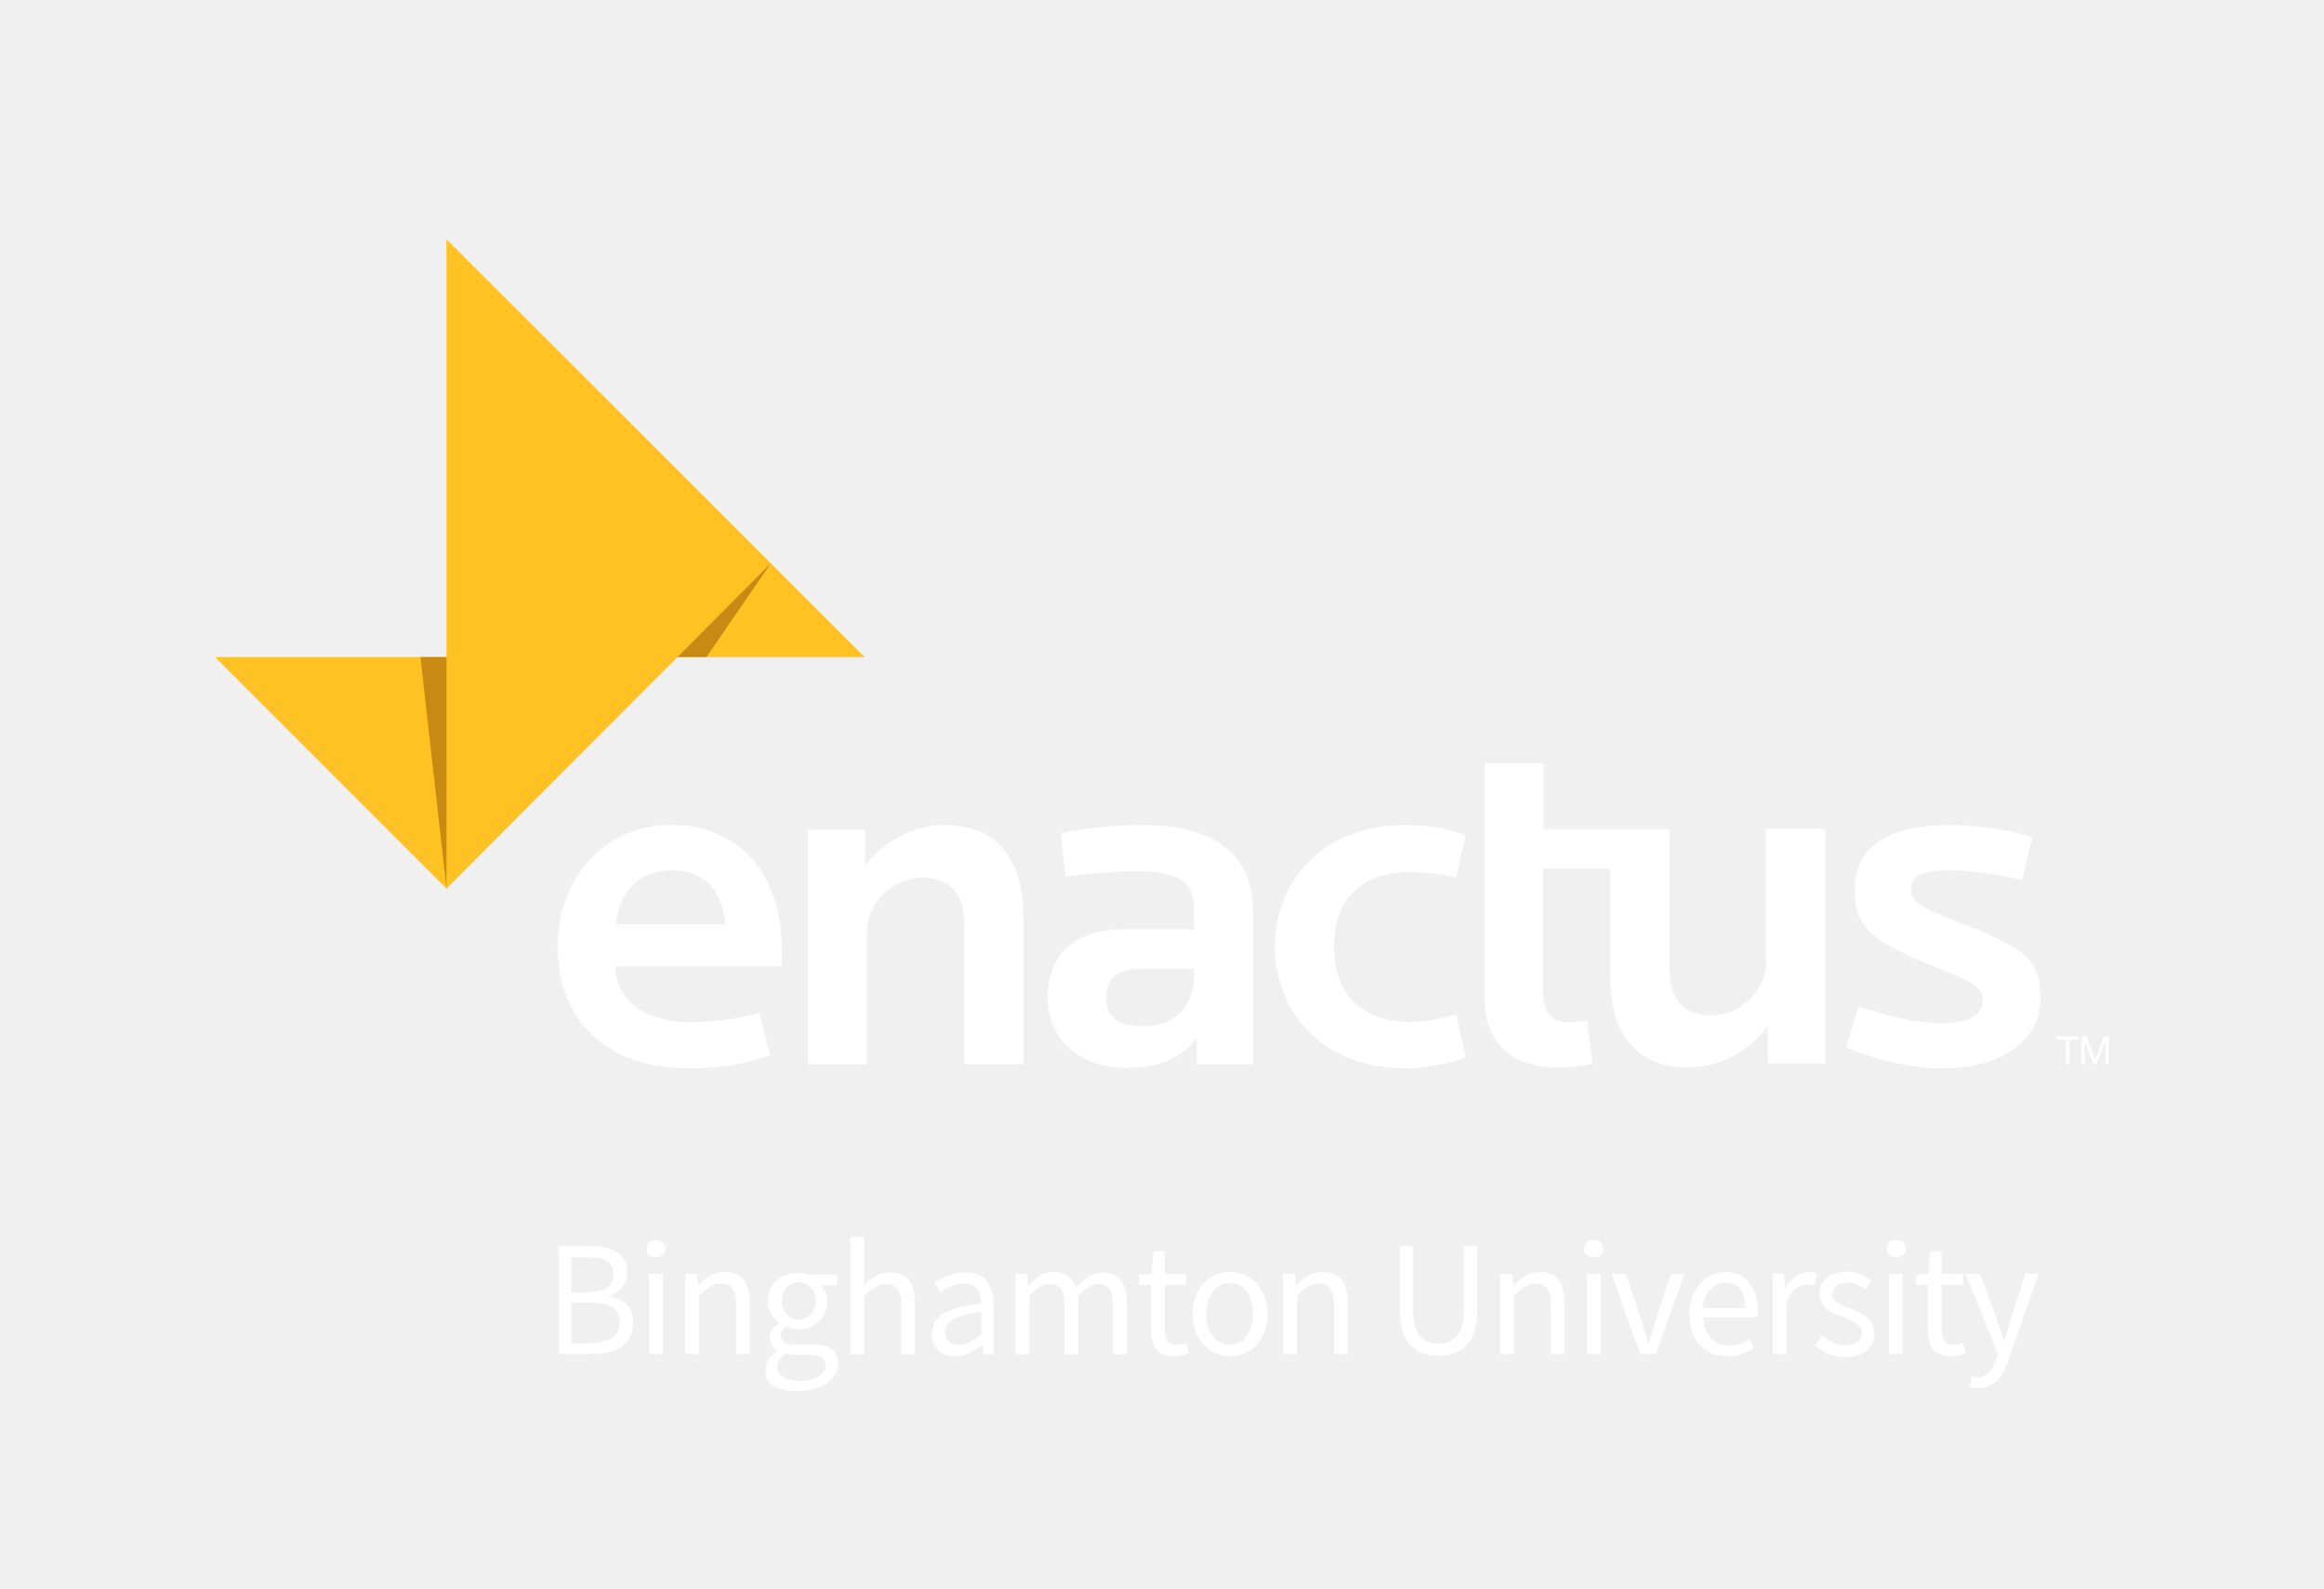
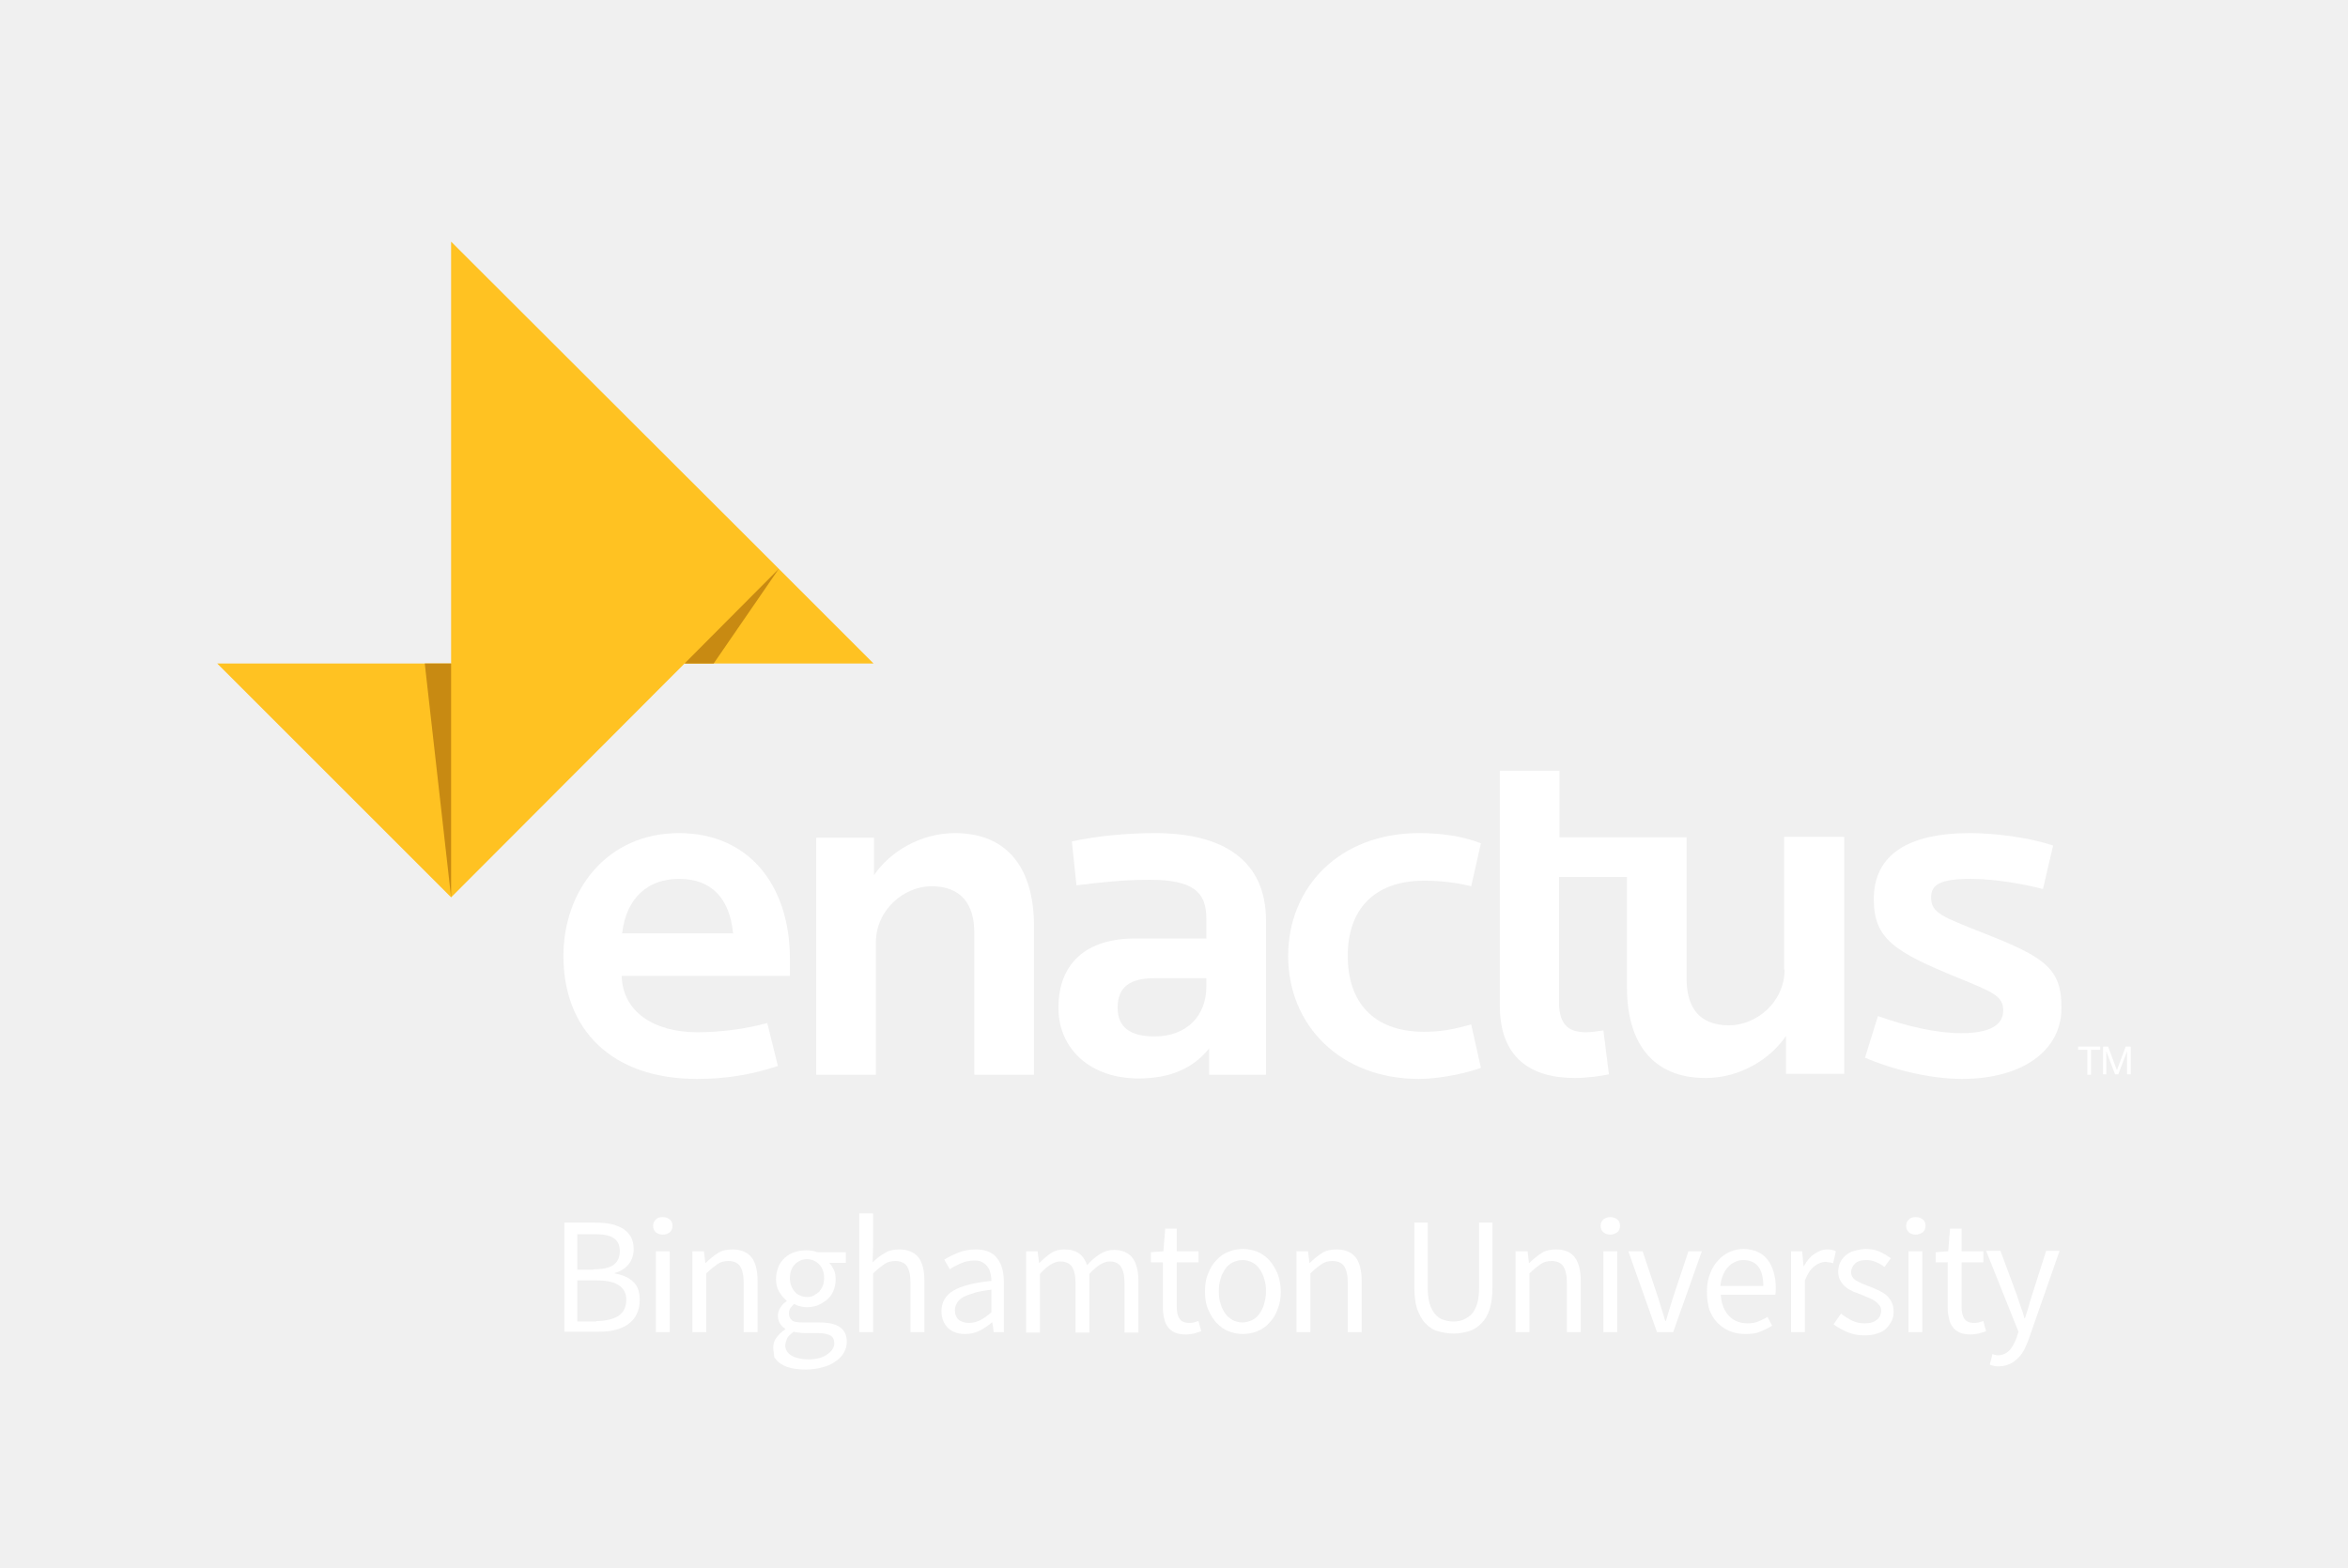
- <svg xmlns="http://www.w3.org/2000/svg" version="1.1" id="Layer_1" x="0px" y="0px" viewBox="0 0 508 347.2" enable-background="new 0 0 508 347.2" xml:space="preserve">
+ <svg xmlns="http://www.w3.org/2000/svg" version="1.1" id="Layer_1" x="0px" y="0px" viewBox="0 0 508 339.3" enable-background="new 0 0 508 339.3" xml:space="preserve">
  <path fill="#FFFFFF" d="M146.9,180.3c-15.6,0-25,12.4-25,26.6c0,15.8,10.3,26.6,28.9,26.6c6.3,0,11.7-0.9,17.5-2.8l-2.3-9.3   c-4.7,1.3-10.2,2-15.1,2c-9.5,0-16.2-4.5-16.4-12.2h36.4v-3.9C170.8,191.3,161.8,180.3,146.9,180.3z M134.6,202   c0.9-7.8,5.7-11.8,12.3-11.8c7.2,0,11,4.4,11.7,11.8H134.6z" />
  <path fill="#FFFFFF" d="M206.6,180.3c-7.6,0-14.2,4.2-17.5,9.1v-8.1h-12.5v51.3h12.9V204c0-7.2,6.2-12.2,12-12.2   c6.4,0,9.3,3.8,9.3,10.1v30.7h12.9V200C223.6,188.2,218.2,180.3,206.6,180.3z" />
  <path fill="#FFFFFF" d="M249.9,180.3c-6,0-12.5,0.6-18,1.8l1,9.5c5.6-0.7,10.4-1.2,15.8-1.2c9.5,0,12.3,2.7,12.3,8.4v4.3h-15.4   c-10.5,0-16.6,5.3-16.6,15c0,9,7,15.3,17.3,15.3c7.1,0,11.9-2.3,15.3-6.5v5.7h12.3v-33.4C273.9,186.4,264.9,180.3,249.9,180.3z    M261,213.5c0,6.4-4.3,10.8-11.2,10.8c-5.3,0-8-2-8-6.2c0-4.6,2.8-6.4,8-6.4H261V213.5z" />
  <path fill="#FFFFFF" d="M308.1,190.6c3.1,0,6.6,0.3,10.2,1.2l2.1-9.3c-4.2-1.6-8.6-2.2-13.4-2.2c-17.1,0-28.3,11.6-28.3,26.6   c0,15,11.3,26.6,28.3,26.6c4.2,0,9.8-1.1,13.4-2.4l-2.1-9.4c-3.9,1.1-6.6,1.6-10.2,1.6c-11.2,0-16.5-6.7-16.5-16.3   C291.5,197.3,296.9,190.6,308.1,190.6z" />
  <path fill="#FFFFFF" d="M386.1,209.8c0,7.2-6.2,12.1-12,12.1c-6.4,0-9.2-3.8-9.2-10.1v-30.6h-1.7l0,0h-25.8v-14.4h-12.9v14.4v8.6   v27.9c0,11.3,6.8,15.6,16.2,15.6c2.5,0,5.6-0.4,7.4-0.8l-1.2-9.5c-1.2,0.2-2.8,0.4-3.7,0.4c-3.4,0-5.9-1.2-5.9-6.5v-27.1h14.7v23.9   c0,11.8,5.4,19.6,17,19.6c7.6,0,14.1-4.2,17.4-9.1v8.2h12.6v-51.3h-13V209.8z" />
  <path fill="#FFFFFF" d="M429.3,202c-9.1-3.6-11.5-4.4-11.5-7.8c0-2.7,1.9-4,8.6-4c5.1,0,11.4,1.1,15.6,2.2l2.2-9.4   c-5.6-1.9-13.1-2.7-18-2.7c-13.4,0-20.8,4.7-20.8,14.3c0,8.6,4.5,11.4,18.2,17c7.8,3.2,9.8,4,9.8,7.1c0,2.8-2.3,4.9-9.1,4.9   c-5.3,0-11.8-1.5-18-3.7l-2.8,9c6.3,2.7,14.3,4.6,21,4.6c13,0,21.5-6.1,21.5-15.3C446.1,209.5,442.2,207.1,429.3,202z" />
  <g>
    <path fill="#FFFFFF" d="M449.6,227.2v-0.7h4.8v0.7h-2v5.4h-0.8v-5.4H449.6z" />
    <path fill="#FFFFFF" d="M456.1,226.5l1.9,5.1l1.9-5.1h1.1v6h-0.8v-5h0l-1.9,5h-0.7l-1.9-5h0v5H455v-6H456.1z" />
  </g>
  <polygon fill="#FFC222" points="189,143.6 160.8,115.4 160.8,115.4 97.6,52.3 97.6,143.6 47,143.6 97.6,194.2 148.1,143.6    148.1,143.6 " />
  <g>
    <polygon fill="#C88A12" points="97.6,194.2 97.6,143.6 91.9,143.6  " />
    <polygon fill="#C88A12" points="168.5,123.1 148.1,143.6 154.4,143.6   " />
  </g>
  <g>
-     <path fill="#FFFFFF" d="M121.9,272.3h7c1.2,0,2.3,0.1,3.3,0.3c1,0.2,1.8,0.6,2.6,1c0.7,0.5,1.3,1.1,1.7,1.8     c0.4,0.7,0.6,1.6,0.6,2.6c0,1.2-0.3,2.2-1,3.2c-0.7,0.9-1.7,1.6-3.1,2v0.1c1.7,0.3,3.1,0.9,4,1.8c1,0.9,1.4,2.2,1.4,3.9     c0,1.2-0.2,2.2-0.6,3c-0.4,0.9-1,1.6-1.8,2.2c-0.8,0.6-1.7,1-2.8,1.3c-1.1,0.3-2.3,0.4-3.6,0.4h-7.5V272.3z M128.4,282.4     c2,0,3.5-0.3,4.4-1c0.9-0.7,1.3-1.7,1.3-3c0-1.3-0.5-2.2-1.4-2.8c-0.9-0.6-2.3-0.8-4.2-0.8h-3.6v7.7H128.4z M129,293.5     c2,0,3.6-0.4,4.8-1.1c1.1-0.8,1.7-1.9,1.7-3.5c0-1.5-0.6-2.5-1.7-3.2c-1.1-0.7-2.7-1-4.8-1h-4.1v8.9H129z" />
-     <path fill="#FFFFFF" d="M143.4,274.8c-0.6,0-1.1-0.2-1.5-0.5c-0.4-0.4-0.6-0.8-0.6-1.4c0-0.6,0.2-1,0.6-1.4s0.9-0.5,1.5-0.5     c0.6,0,1.1,0.2,1.5,0.5s0.6,0.8,0.6,1.4c0,0.6-0.2,1-0.6,1.4C144.5,274.6,144,274.8,143.4,274.8z M141.9,278.4h3v17.5h-3V278.4z" />
-     <path fill="#FFFFFF" d="M149.9,278.4h2.4l0.3,2.5h0.1c0.8-0.8,1.7-1.5,2.6-2.1c0.9-0.6,2-0.8,3.2-0.8c1.8,0,3.2,0.6,4.1,1.7     c0.9,1.2,1.3,2.9,1.3,5.1v11.1h-3v-10.7c0-1.7-0.3-2.8-0.8-3.6c-0.5-0.7-1.4-1.1-2.5-1.1c-0.9,0-1.7,0.2-2.4,0.7     c-0.7,0.5-1.5,1.1-2.4,2v12.7h-3V278.4z" />
-     <path fill="#FFFFFF" d="M167.3,299.2c0-0.7,0.2-1.5,0.7-2.1c0.5-0.7,1.1-1.3,1.9-1.8v-0.1c-0.4-0.3-0.8-0.6-1.1-1.1     c-0.3-0.5-0.5-1-0.5-1.7c0-0.7,0.2-1.4,0.6-1.9c0.4-0.6,0.8-1,1.3-1.3v-0.1c-0.6-0.5-1.1-1.1-1.6-1.9c-0.5-0.8-0.7-1.7-0.7-2.8     c0-1,0.2-1.8,0.5-2.6c0.3-0.8,0.8-1.4,1.4-2c0.6-0.5,1.3-1,2.1-1.2c0.8-0.3,1.6-0.4,2.5-0.4c0.5,0,0.9,0,1.4,0.1     c0.4,0.1,0.8,0.2,1.1,0.3h6.1v2.3h-3.6c0.4,0.4,0.7,0.9,1,1.5c0.3,0.6,0.4,1.3,0.4,2.1c0,0.9-0.2,1.8-0.5,2.5s-0.8,1.4-1.4,1.9     c-0.6,0.5-1.3,0.9-2,1.2c-0.8,0.3-1.6,0.4-2.5,0.4c-0.4,0-0.9-0.1-1.3-0.2c-0.5-0.1-0.9-0.3-1.3-0.5c-0.3,0.3-0.6,0.6-0.8,0.9     c-0.2,0.3-0.3,0.7-0.3,1.2c0,0.6,0.2,1,0.6,1.4c0.4,0.4,1.2,0.5,2.4,0.5h3.4c2,0,3.6,0.3,4.6,1c1,0.7,1.5,1.7,1.5,3.2     c0,0.8-0.2,1.6-0.6,2.3c-0.4,0.7-1,1.4-1.8,1.9c-0.8,0.6-1.7,1-2.8,1.3c-1.1,0.3-2.3,0.5-3.7,0.5c-1.1,0-2.1-0.1-3-0.3     c-0.9-0.2-1.7-0.5-2.3-0.9c-0.6-0.4-1.1-0.9-1.5-1.5C167.5,300.7,167.3,300,167.3,299.2z M169.9,298.8c0,0.9,0.5,1.7,1.4,2.2     s2.1,0.8,3.7,0.8c0.8,0,1.6-0.1,2.3-0.3c0.7-0.2,1.3-0.5,1.7-0.8s0.9-0.7,1.1-1.1c0.3-0.4,0.4-0.9,0.4-1.3c0-0.8-0.3-1.4-0.9-1.7     c-0.6-0.3-1.5-0.5-2.6-0.5h-3c-0.3,0-0.7,0-1.1-0.1c-0.4,0-0.8-0.1-1.2-0.2c-0.6,0.5-1.1,0.9-1.4,1.4     C170.1,297.8,169.9,298.3,169.9,298.8z M174.6,288.4c0.5,0,1-0.1,1.4-0.3c0.4-0.2,0.8-0.5,1.2-0.8c0.3-0.4,0.6-0.8,0.8-1.3     c0.2-0.5,0.3-1.1,0.3-1.7c0-1.3-0.4-2.3-1.1-3c-0.7-0.7-1.6-1.1-2.6-1.1c-1,0-1.9,0.4-2.6,1.1s-1.1,1.7-1.1,3     c0,0.6,0.1,1.2,0.3,1.7c0.2,0.5,0.5,1,0.8,1.3c0.3,0.4,0.7,0.6,1.2,0.8C173.6,288.3,174.1,288.4,174.6,288.4z" />
-     <path fill="#FFFFFF" d="M185.9,270.3h3v7l-0.1,3.6c0.8-0.8,1.7-1.5,2.6-2c0.9-0.6,2-0.8,3.2-0.8c1.8,0,3.2,0.6,4.1,1.7     c0.9,1.2,1.3,2.9,1.3,5.1v11.1h-3v-10.7c0-1.7-0.3-2.8-0.8-3.6c-0.5-0.7-1.4-1.1-2.5-1.1c-0.9,0-1.7,0.2-2.4,0.7     c-0.7,0.5-1.5,1.1-2.4,2v12.7h-3V270.3z" />
-     <path fill="#FFFFFF" d="M203.7,291.4c0-1.9,0.9-3.4,2.6-4.4c1.7-1,4.4-1.7,8.2-2.1c0-0.6-0.1-1.1-0.2-1.6c-0.1-0.5-0.3-1-0.6-1.4     c-0.3-0.4-0.6-0.7-1.1-1c-0.5-0.3-1-0.4-1.8-0.4c-1,0-2,0.2-2.9,0.6c-0.9,0.4-1.7,0.8-2.4,1.3l-1.2-2.1c0.8-0.5,1.8-1,3-1.5     c1.2-0.5,2.5-0.7,3.9-0.7c2.1,0,3.7,0.7,4.6,2c1,1.3,1.4,3.1,1.4,5.2v10.7H215l-0.3-2.1h-0.1c-0.8,0.7-1.7,1.3-2.7,1.8     c-1,0.5-2,0.7-3.1,0.7c-1.5,0-2.7-0.4-3.7-1.3C204.2,294.2,203.7,292.9,203.7,291.4z M206.6,291.1c0,1,0.3,1.7,0.9,2.2     c0.6,0.4,1.3,0.6,2.2,0.6c0.8,0,1.6-0.2,2.4-0.6c0.8-0.4,1.6-1,2.4-1.7v-4.9c-1.5,0.2-2.7,0.4-3.7,0.7c-1,0.3-1.8,0.6-2.4,0.9     c-0.6,0.4-1.1,0.8-1.3,1.2C206.8,290.1,206.6,290.6,206.6,291.1z" />
-     <path fill="#FFFFFF" d="M222.1,278.4h2.4l0.3,2.5h0.1c0.8-0.8,1.6-1.5,2.5-2.1c0.9-0.6,1.9-0.8,2.9-0.8c1.3,0,2.4,0.3,3.2,0.9     c0.8,0.6,1.3,1.4,1.7,2.5c0.9-1,1.8-1.8,2.8-2.4c0.9-0.6,1.9-0.9,3-0.9c1.8,0,3.1,0.6,4,1.7c0.9,1.2,1.3,2.9,1.3,5.1v11.1h-3v-10.7     c0-1.7-0.3-2.8-0.8-3.6c-0.5-0.7-1.3-1.1-2.4-1.1c-1.3,0-2.8,0.9-4.4,2.7v12.7h-3v-10.7c0-1.7-0.3-2.8-0.8-3.6     c-0.5-0.7-1.4-1.1-2.5-1.1c-1.3,0-2.8,0.9-4.4,2.7v12.7h-3V278.4z" />
-     <path fill="#FFFFFF" d="M251.6,280.8H249v-2.2l2.7-0.2l0.4-4.9h2.5v4.9h4.7v2.4h-4.7v9.7c0,1.1,0.2,1.9,0.6,2.5     c0.4,0.6,1.1,0.9,2.1,0.9c0.3,0,0.6,0,1-0.1c0.4-0.1,0.7-0.2,1-0.3l0.6,2.2c-0.5,0.2-1,0.3-1.6,0.5c-0.6,0.1-1.1,0.2-1.7,0.2     c-0.9,0-1.7-0.1-2.4-0.4c-0.6-0.3-1.2-0.7-1.5-1.2c-0.4-0.5-0.7-1.1-0.8-1.8c-0.2-0.7-0.3-1.5-0.3-2.4V280.8z" />
-     <path fill="#FFFFFF" d="M260.7,287.2c0-1.5,0.2-2.8,0.7-3.9c0.4-1.1,1-2.1,1.8-2.9c0.7-0.8,1.6-1.4,2.6-1.8c1-0.4,2-0.6,3.1-0.6     s2.1,0.2,3.1,0.6c1,0.4,1.8,1,2.6,1.8c0.7,0.8,1.3,1.8,1.8,2.9c0.4,1.1,0.7,2.4,0.7,3.9c0,1.4-0.2,2.7-0.7,3.9     c-0.4,1.1-1,2.1-1.8,2.9c-0.7,0.8-1.6,1.4-2.6,1.8c-1,0.4-2,0.6-3.1,0.6s-2.1-0.2-3.1-0.6c-1-0.4-1.8-1-2.6-1.8     c-0.7-0.8-1.3-1.7-1.8-2.9C260.9,289.9,260.7,288.6,260.7,287.2z M263.7,287.2c0,1,0.1,1.9,0.4,2.7c0.2,0.8,0.6,1.5,1,2.1     c0.4,0.6,1,1,1.6,1.4c0.6,0.3,1.3,0.5,2.1,0.5c0.7,0,1.4-0.2,2.1-0.5c0.6-0.3,1.2-0.8,1.6-1.4c0.4-0.6,0.8-1.3,1-2.1     c0.2-0.8,0.4-1.7,0.4-2.7s-0.1-1.9-0.4-2.8c-0.2-0.8-0.6-1.5-1-2.1c-0.4-0.6-1-1.1-1.6-1.4c-0.6-0.3-1.3-0.5-2.1-0.5     c-0.7,0-1.4,0.2-2.1,0.5c-0.6,0.3-1.2,0.8-1.6,1.4c-0.4,0.6-0.8,1.3-1,2.1C263.8,285.3,263.7,286.2,263.7,287.2z" />
-     <path fill="#FFFFFF" d="M280.6,278.4h2.4l0.3,2.5h0.1c0.8-0.8,1.7-1.5,2.6-2.1c0.9-0.6,2-0.8,3.2-0.8c1.8,0,3.2,0.6,4.1,1.7     c0.9,1.2,1.3,2.9,1.3,5.1v11.1h-3v-10.7c0-1.7-0.3-2.8-0.8-3.6c-0.5-0.7-1.4-1.1-2.5-1.1c-0.9,0-1.7,0.2-2.4,0.7     c-0.7,0.5-1.5,1.1-2.4,2v12.7h-3V278.4z" />
-     <path fill="#FFFFFF" d="M305.9,272.3h3v13.9c0,1.4,0.1,2.6,0.4,3.6c0.3,1,0.7,1.7,1.2,2.3c0.5,0.6,1.1,1,1.7,1.2s1.4,0.4,2.2,0.4     c0.8,0,1.5-0.1,2.2-0.4s1.3-0.7,1.8-1.2c0.5-0.6,0.9-1.3,1.2-2.3s0.4-2.1,0.4-3.6v-13.9h2.9v13.9c0,1.9-0.2,3.5-0.6,4.8     s-1,2.3-1.8,3.1c-0.8,0.8-1.7,1.4-2.7,1.7c-1,0.3-2.1,0.5-3.3,0.5c-1.2,0-2.3-0.2-3.4-0.5s-1.9-0.9-2.7-1.7     c-0.8-0.8-1.3-1.9-1.8-3.1c-0.4-1.3-0.6-2.9-0.6-4.8V272.3z" />
-     <path fill="#FFFFFF" d="M328.1,278.4h2.4l0.3,2.5h0.1c0.8-0.8,1.7-1.5,2.6-2.1c0.9-0.6,2-0.8,3.2-0.8c1.8,0,3.2,0.6,4,1.7     c0.9,1.2,1.3,2.9,1.3,5.1v11.1h-3v-10.7c0-1.7-0.3-2.8-0.8-3.6c-0.5-0.7-1.4-1.1-2.5-1.1c-0.9,0-1.7,0.2-2.4,0.7     c-0.7,0.5-1.5,1.1-2.4,2v12.7h-3V278.4z" />
-     <path fill="#FFFFFF" d="M348.4,274.8c-0.6,0-1.1-0.2-1.5-0.5c-0.4-0.4-0.6-0.8-0.6-1.4c0-0.6,0.2-1,0.6-1.4     c0.4-0.3,0.9-0.5,1.5-0.5s1.1,0.2,1.5,0.5c0.4,0.3,0.6,0.8,0.6,1.4c0,0.6-0.2,1-0.6,1.4C349.4,274.6,348.9,274.8,348.4,274.8z      M346.9,278.4h3v17.5h-3V278.4z" />
-     <path fill="#FFFFFF" d="M352.3,278.4h3.1l3.3,9.9c0.3,0.9,0.5,1.7,0.8,2.6c0.3,0.9,0.5,1.7,0.8,2.6h0.1c0.3-0.8,0.5-1.7,0.8-2.6     c0.3-0.9,0.5-1.7,0.8-2.6l3.3-9.9h2.9l-6.2,17.5h-3.5L352.3,278.4z" />
-     <path fill="#FFFFFF" d="M369.3,287.2c0-1.4,0.2-2.7,0.7-3.9c0.4-1.1,1-2.1,1.8-2.9c0.7-0.8,1.6-1.4,2.5-1.8s1.9-0.6,2.9-0.6     c1.1,0,2.1,0.2,3,0.6c0.9,0.4,1.6,0.9,2.2,1.7c0.6,0.7,1,1.6,1.3,2.6c0.3,1,0.5,2.1,0.5,3.4c0,0.6,0,1.2-0.1,1.6h-11.8     c0.1,1.9,0.7,3.4,1.7,4.5c1,1.1,2.4,1.7,4.1,1.7c0.8,0,1.6-0.1,2.3-0.4c0.7-0.3,1.4-0.6,2-1l1,1.9c-0.8,0.5-1.6,0.9-2.6,1.3     c-0.9,0.4-2,0.5-3.2,0.5c-1.2,0-2.3-0.2-3.3-0.6c-1-0.4-1.9-1-2.7-1.8c-0.8-0.8-1.3-1.7-1.8-2.9     C369.5,289.9,369.3,288.6,369.3,287.2z M381.5,285.8c0-1.8-0.4-3.2-1.1-4.1s-1.8-1.4-3.2-1.4c-0.6,0-1.2,0.1-1.8,0.4     s-1.1,0.6-1.5,1.1c-0.5,0.5-0.8,1-1.1,1.7c-0.3,0.7-0.5,1.5-0.6,2.4H381.5z" />
-     <path fill="#FFFFFF" d="M387.5,278.4h2.4l0.3,3.2h0.1c0.6-1.1,1.3-2,2.2-2.6c0.9-0.6,1.8-1,2.8-1c0.7,0,1.3,0.1,1.9,0.4l-0.6,2.6     c-0.3-0.1-0.6-0.2-0.8-0.2c-0.2,0-0.5-0.1-0.9-0.1c-0.7,0-1.5,0.3-2.3,0.9c-0.8,0.6-1.5,1.6-2.1,3.1v11.2h-3V278.4z" />
-     <path fill="#FFFFFF" d="M398.3,291.9c0.8,0.6,1.6,1.1,2.4,1.5c0.8,0.4,1.7,0.6,2.8,0.6c1.2,0,2-0.3,2.6-0.8     c0.6-0.5,0.9-1.2,0.9-1.9c0-0.5-0.1-0.9-0.4-1.2c-0.2-0.3-0.5-0.6-0.9-0.9c-0.4-0.3-0.8-0.5-1.3-0.7s-1-0.4-1.4-0.6     c-0.6-0.2-1.2-0.5-1.9-0.7c-0.6-0.3-1.2-0.6-1.7-1c-0.5-0.4-0.9-0.9-1.2-1.4c-0.3-0.5-0.5-1.2-0.5-1.9c0-0.7,0.1-1.3,0.4-2     s0.7-1.1,1.2-1.6c0.5-0.4,1.1-0.8,1.9-1s1.6-0.4,2.5-0.4c1.1,0,2.1,0.2,3,0.6s1.7,0.9,2.4,1.4l-1.4,1.9c-0.6-0.5-1.2-0.8-1.9-1.1     c-0.6-0.3-1.4-0.4-2.1-0.4c-1.1,0-1.9,0.3-2.4,0.8c-0.5,0.5-0.8,1.1-0.8,1.8c0,0.4,0.1,0.8,0.3,1.1c0.2,0.3,0.5,0.6,0.9,0.8     c0.4,0.2,0.8,0.4,1.2,0.6c0.5,0.2,1,0.4,1.5,0.6c0.6,0.2,1.3,0.5,1.9,0.8c0.6,0.3,1.2,0.6,1.7,1c0.5,0.4,0.9,0.9,1.2,1.5     s0.5,1.3,0.5,2.1c0,0.7-0.1,1.4-0.4,2c-0.3,0.6-0.7,1.2-1.2,1.7c-0.5,0.5-1.2,0.9-2,1.1c-0.8,0.3-1.7,0.4-2.8,0.4     c-1.2,0-2.4-0.2-3.6-0.7c-1.1-0.5-2.1-1-3-1.7L398.3,291.9z" />
-     <path fill="#FFFFFF" d="M414.5,274.8c-0.6,0-1.1-0.2-1.5-0.5c-0.4-0.4-0.6-0.8-0.6-1.4c0-0.6,0.2-1,0.6-1.4s0.9-0.5,1.5-0.5     s1.1,0.2,1.5,0.5s0.6,0.8,0.6,1.4c0,0.6-0.2,1-0.6,1.4C415.5,274.6,415,274.8,414.5,274.8z M412.9,278.4h3v17.5h-3V278.4z" />
-     <path fill="#FFFFFF" d="M421.4,280.8h-2.6v-2.2l2.7-0.2l0.4-4.9h2.5v4.9h4.7v2.4h-4.7v9.7c0,1.1,0.2,1.9,0.6,2.5     c0.4,0.6,1.1,0.9,2.1,0.9c0.3,0,0.6,0,1-0.1c0.4-0.1,0.7-0.2,1-0.3l0.6,2.2c-0.5,0.2-1,0.3-1.6,0.5c-0.6,0.1-1.1,0.2-1.7,0.2     c-0.9,0-1.7-0.1-2.4-0.4c-0.6-0.3-1.2-0.7-1.5-1.2c-0.4-0.5-0.7-1.1-0.8-1.8c-0.2-0.7-0.3-1.5-0.3-2.4V280.8z" />
-     <path fill="#FFFFFF" d="M431.6,300.9c0.2,0.1,0.5,0.1,0.7,0.1c1,0,1.8-0.4,2.5-1.1c0.6-0.7,1.1-1.6,1.5-2.7l0.4-1.3l-7-17.5h3.1     l3.6,9.7c0.3,0.8,0.5,1.6,0.8,2.4s0.6,1.7,0.8,2.5h0.1c0.3-0.8,0.5-1.6,0.8-2.5c0.2-0.9,0.5-1.7,0.7-2.4l3.1-9.7h2.9l-6.6,18.9     c-0.3,0.9-0.7,1.7-1,2.4c-0.4,0.7-0.8,1.4-1.4,1.9c-0.5,0.5-1.1,1-1.8,1.3s-1.5,0.5-2.3,0.5c-0.4,0-0.8,0-1.1-0.1s-0.6-0.1-0.9-0.3     l0.6-2.3C431.2,300.8,431.4,300.8,431.6,300.9z" />
+     <path fill="#FFFFFF" d="M121.9,264.6h7c1.2,0,2.3,0.1,3.3,0.3c1,0.2,1.8,0.6,2.6,1c0.7,0.5,1.3,1.1,1.7,1.8     c0.4,0.7,0.6,1.6,0.6,2.6c0,1.2-0.3,2.2-1,3.2c-0.7,0.9-1.7,1.6-3.1,2v0.1c1.7,0.3,3.1,0.9,4,1.8c1,0.9,1.4,2.2,1.4,3.9     c0,1.2-0.2,2.2-0.6,3c-0.4,0.9-1,1.6-1.8,2.2c-0.8,0.6-1.7,1-2.8,1.3c-1.1,0.3-2.3,0.4-3.6,0.4h-7.5V264.6z M128.4,274.7     c2,0,3.5-0.3,4.4-1c0.9-0.7,1.3-1.7,1.3-3c0-1.3-0.5-2.2-1.4-2.8c-0.9-0.6-2.3-0.8-4.2-0.8h-3.6v7.7H128.4z M129,285.9     c2,0,3.6-0.4,4.8-1.1c1.1-0.8,1.7-1.9,1.7-3.5c0-1.5-0.6-2.5-1.7-3.2c-1.1-0.7-2.7-1-4.8-1h-4.1v8.9H129z" />
+     <path fill="#FFFFFF" d="M143.4,267.2c-0.6,0-1.1-0.2-1.5-0.5c-0.4-0.4-0.6-0.8-0.6-1.4c0-0.6,0.2-1,0.6-1.4s0.9-0.5,1.5-0.5     c0.6,0,1.1,0.2,1.5,0.5s0.6,0.8,0.6,1.4c0,0.6-0.2,1-0.6,1.4C144.5,267,144,267.2,143.4,267.2z M141.9,270.8h3v17.5h-3V270.8z" />
+     <path fill="#FFFFFF" d="M149.9,270.8h2.4l0.3,2.5h0.1c0.8-0.8,1.7-1.5,2.6-2.1c0.9-0.6,2-0.8,3.2-0.8c1.8,0,3.2,0.6,4.1,1.7     c0.9,1.2,1.3,2.9,1.3,5.1v11.1h-3v-10.7c0-1.7-0.3-2.8-0.8-3.6c-0.5-0.7-1.4-1.1-2.5-1.1c-0.9,0-1.7,0.2-2.4,0.7     c-0.7,0.5-1.5,1.1-2.4,2v12.7h-3V270.8z" />
+     <path fill="#FFFFFF" d="M167.3,291.6c0-0.7,0.2-1.5,0.7-2.1c0.5-0.7,1.1-1.3,1.9-1.8v-0.1c-0.4-0.3-0.8-0.6-1.1-1.1     c-0.3-0.5-0.5-1-0.5-1.7c0-0.7,0.2-1.4,0.6-1.9c0.4-0.6,0.8-1,1.3-1.3v-0.1c-0.6-0.5-1.1-1.1-1.6-1.9c-0.5-0.8-0.7-1.7-0.7-2.8     c0-1,0.2-1.8,0.5-2.6c0.3-0.8,0.8-1.4,1.4-2c0.6-0.5,1.3-1,2.1-1.2c0.8-0.3,1.6-0.4,2.5-0.4c0.5,0,0.9,0,1.4,0.1     c0.4,0.1,0.8,0.2,1.1,0.3h6.1v2.3h-3.6c0.4,0.4,0.7,0.9,1,1.5c0.3,0.6,0.4,1.3,0.4,2.1c0,0.9-0.2,1.8-0.5,2.5s-0.8,1.4-1.4,1.9     c-0.6,0.5-1.3,0.9-2,1.2c-0.8,0.3-1.6,0.4-2.5,0.4c-0.4,0-0.9-0.1-1.3-0.2c-0.5-0.1-0.9-0.3-1.3-0.5c-0.3,0.3-0.6,0.6-0.8,0.9     c-0.2,0.3-0.3,0.7-0.3,1.2c0,0.6,0.2,1,0.6,1.4c0.4,0.4,1.2,0.5,2.4,0.5h3.4c2,0,3.6,0.3,4.6,1c1,0.7,1.5,1.7,1.5,3.2     c0,0.8-0.2,1.6-0.6,2.3c-0.4,0.7-1,1.4-1.8,1.9c-0.8,0.6-1.7,1-2.8,1.3c-1.1,0.3-2.3,0.5-3.7,0.5c-1.1,0-2.1-0.1-3-0.3     c-0.9-0.2-1.7-0.5-2.3-0.9c-0.6-0.4-1.1-0.9-1.5-1.5C167.5,293,167.3,292.4,167.3,291.6z M169.9,291.2c0,0.9,0.5,1.7,1.4,2.2     s2.1,0.8,3.7,0.8c0.8,0,1.6-0.1,2.3-0.3c0.7-0.2,1.3-0.5,1.7-0.8s0.9-0.7,1.1-1.1c0.3-0.4,0.4-0.9,0.4-1.3c0-0.8-0.3-1.4-0.9-1.7     c-0.6-0.3-1.5-0.5-2.6-0.5h-3c-0.3,0-0.7,0-1.1-0.1c-0.4,0-0.8-0.1-1.2-0.2c-0.6,0.5-1.1,0.9-1.4,1.4     C170.1,290.2,169.9,290.7,169.9,291.2z M174.6,280.7c0.5,0,1-0.1,1.4-0.3c0.4-0.2,0.8-0.5,1.2-0.8c0.3-0.4,0.6-0.8,0.8-1.3     c0.2-0.5,0.3-1.1,0.3-1.7c0-1.3-0.4-2.3-1.1-3c-0.7-0.7-1.6-1.1-2.6-1.1c-1,0-1.9,0.4-2.6,1.1s-1.1,1.7-1.1,3     c0,0.6,0.1,1.2,0.3,1.7c0.2,0.5,0.5,1,0.8,1.3c0.3,0.4,0.7,0.6,1.2,0.8C173.6,280.6,174.1,280.7,174.6,280.7z" />
+     <path fill="#FFFFFF" d="M185.9,262.6h3v7l-0.1,3.6c0.8-0.8,1.7-1.5,2.6-2c0.9-0.6,2-0.8,3.2-0.8c1.8,0,3.2,0.6,4.1,1.7     c0.9,1.2,1.3,2.9,1.3,5.1v11.1h-3v-10.7c0-1.7-0.3-2.8-0.8-3.6c-0.5-0.7-1.4-1.1-2.5-1.1c-0.9,0-1.7,0.2-2.4,0.7     c-0.7,0.5-1.5,1.1-2.4,2v12.7h-3V262.6z" />
+     <path fill="#FFFFFF" d="M203.7,283.7c0-1.9,0.9-3.4,2.6-4.4c1.7-1,4.4-1.7,8.2-2.1c0-0.6-0.1-1.1-0.2-1.6c-0.1-0.5-0.3-1-0.6-1.4     c-0.3-0.4-0.6-0.7-1.1-1c-0.5-0.3-1-0.4-1.8-0.4c-1,0-2,0.2-2.9,0.6c-0.9,0.4-1.7,0.8-2.4,1.3l-1.2-2.1c0.8-0.5,1.8-1,3-1.5     c1.2-0.5,2.5-0.7,3.9-0.7c2.1,0,3.7,0.7,4.6,2c1,1.3,1.4,3.1,1.4,5.2v10.7H215l-0.3-2.1h-0.1c-0.8,0.7-1.7,1.3-2.7,1.8     c-1,0.5-2,0.7-3.1,0.7c-1.5,0-2.7-0.4-3.7-1.3C204.2,286.5,203.7,285.3,203.7,283.7z M206.6,283.5c0,1,0.3,1.7,0.9,2.2     c0.6,0.4,1.3,0.6,2.2,0.6c0.8,0,1.6-0.2,2.4-0.6c0.8-0.4,1.6-1,2.4-1.7v-4.9c-1.5,0.2-2.7,0.4-3.7,0.7c-1,0.3-1.8,0.6-2.4,0.9     c-0.6,0.4-1.1,0.8-1.3,1.2C206.8,282.4,206.6,283,206.6,283.5z" />
+     <path fill="#FFFFFF" d="M222.1,270.8h2.4l0.3,2.5h0.1c0.8-0.8,1.6-1.5,2.5-2.1c0.9-0.6,1.9-0.8,2.9-0.8c1.3,0,2.4,0.3,3.2,0.9     c0.8,0.6,1.3,1.4,1.7,2.5c0.9-1,1.8-1.8,2.8-2.4c0.9-0.6,1.9-0.9,3-0.9c1.8,0,3.1,0.6,4,1.7c0.9,1.2,1.3,2.9,1.3,5.1v11.1h-3v-10.7     c0-1.7-0.3-2.8-0.8-3.6c-0.5-0.7-1.3-1.1-2.4-1.1c-1.3,0-2.8,0.9-4.4,2.7v12.7h-3v-10.7c0-1.7-0.3-2.8-0.8-3.6     c-0.5-0.7-1.4-1.1-2.5-1.1c-1.3,0-2.8,0.9-4.4,2.7v12.7h-3V270.8z" />
+     <path fill="#FFFFFF" d="M251.6,273.2H249v-2.2l2.7-0.2l0.4-4.9h2.5v4.9h4.7v2.4h-4.7v9.7c0,1.1,0.2,1.9,0.6,2.5     c0.4,0.6,1.1,0.9,2.1,0.9c0.3,0,0.6,0,1-0.1c0.4-0.1,0.7-0.2,1-0.3l0.6,2.2c-0.5,0.2-1,0.3-1.6,0.5c-0.6,0.1-1.1,0.2-1.7,0.2     c-0.9,0-1.7-0.1-2.4-0.4c-0.6-0.3-1.2-0.7-1.5-1.2c-0.4-0.5-0.7-1.1-0.8-1.8c-0.2-0.7-0.3-1.5-0.3-2.4V273.2z" />
+     <path fill="#FFFFFF" d="M260.7,279.5c0-1.5,0.2-2.8,0.7-3.9c0.4-1.1,1-2.1,1.8-2.9c0.7-0.8,1.6-1.4,2.6-1.8c1-0.4,2-0.6,3.1-0.6     s2.1,0.2,3.1,0.6c1,0.4,1.8,1,2.6,1.8c0.7,0.8,1.3,1.8,1.8,2.9c0.4,1.1,0.7,2.4,0.7,3.9c0,1.4-0.2,2.7-0.7,3.9     c-0.4,1.1-1,2.1-1.8,2.9c-0.7,0.8-1.6,1.4-2.6,1.8c-1,0.4-2,0.6-3.1,0.6s-2.1-0.2-3.1-0.6c-1-0.4-1.8-1-2.6-1.8     c-0.7-0.8-1.3-1.7-1.8-2.9C260.9,282.3,260.7,281,260.7,279.5z M263.7,279.5c0,1,0.1,1.9,0.4,2.7c0.2,0.8,0.6,1.5,1,2.1     c0.4,0.6,1,1,1.6,1.4c0.6,0.3,1.3,0.5,2.1,0.5c0.7,0,1.4-0.2,2.1-0.5c0.6-0.3,1.2-0.8,1.6-1.4c0.4-0.6,0.8-1.3,1-2.1     c0.2-0.8,0.4-1.7,0.4-2.7s-0.1-1.9-0.4-2.8c-0.2-0.8-0.6-1.5-1-2.1c-0.4-0.6-1-1.1-1.6-1.4c-0.6-0.3-1.3-0.5-2.1-0.5     c-0.7,0-1.4,0.2-2.1,0.5c-0.6,0.3-1.2,0.8-1.6,1.4c-0.4,0.6-0.8,1.3-1,2.1C263.8,277.6,263.7,278.5,263.7,279.5z" />
+     <path fill="#FFFFFF" d="M280.6,270.8h2.4l0.3,2.5h0.1c0.8-0.8,1.7-1.5,2.6-2.1c0.9-0.6,2-0.8,3.2-0.8c1.8,0,3.2,0.6,4.1,1.7     c0.9,1.2,1.3,2.9,1.3,5.1v11.1h-3v-10.7c0-1.7-0.3-2.8-0.8-3.6c-0.5-0.7-1.4-1.1-2.5-1.1c-0.9,0-1.7,0.2-2.4,0.7     c-0.7,0.5-1.5,1.1-2.4,2v12.7h-3V270.8z" />
+     <path fill="#FFFFFF" d="M305.9,264.6h3v13.9c0,1.4,0.1,2.6,0.4,3.6c0.3,1,0.7,1.7,1.2,2.3c0.5,0.6,1.1,1,1.7,1.2s1.4,0.4,2.2,0.4     c0.8,0,1.5-0.1,2.2-0.4s1.3-0.7,1.8-1.2c0.5-0.6,0.9-1.3,1.2-2.3s0.4-2.1,0.4-3.6v-13.9h2.9v13.9c0,1.9-0.2,3.5-0.6,4.8     s-1,2.3-1.8,3.1c-0.8,0.8-1.7,1.4-2.7,1.7c-1,0.3-2.1,0.5-3.3,0.5c-1.2,0-2.3-0.2-3.4-0.5s-1.9-0.9-2.7-1.7     c-0.8-0.8-1.3-1.9-1.8-3.1c-0.4-1.3-0.6-2.9-0.6-4.8V264.6z" />
+     <path fill="#FFFFFF" d="M328.1,270.8h2.4l0.3,2.5h0.1c0.8-0.8,1.7-1.5,2.6-2.1c0.9-0.6,2-0.8,3.2-0.8c1.8,0,3.2,0.6,4,1.7     c0.9,1.2,1.3,2.9,1.3,5.1v11.1h-3v-10.7c0-1.7-0.3-2.8-0.8-3.6c-0.5-0.7-1.4-1.1-2.5-1.1c-0.9,0-1.7,0.2-2.4,0.7     c-0.7,0.5-1.5,1.1-2.4,2v12.7h-3V270.8z" />
+     <path fill="#FFFFFF" d="M348.4,267.2c-0.6,0-1.1-0.2-1.5-0.5c-0.4-0.4-0.6-0.8-0.6-1.4c0-0.6,0.2-1,0.6-1.4     c0.4-0.3,0.9-0.5,1.5-0.5s1.1,0.2,1.5,0.5c0.4,0.3,0.6,0.8,0.6,1.4c0,0.6-0.2,1-0.6,1.4C349.4,267,348.9,267.2,348.4,267.2z      M346.9,270.8h3v17.5h-3V270.8z" />
+     <path fill="#FFFFFF" d="M352.3,270.8h3.1l3.3,9.9c0.3,0.9,0.5,1.7,0.8,2.6c0.3,0.9,0.5,1.7,0.8,2.6h0.1c0.3-0.8,0.5-1.7,0.8-2.6     c0.3-0.9,0.5-1.7,0.8-2.6l3.3-9.9h2.9l-6.2,17.5h-3.5L352.3,270.8z" />
+     <path fill="#FFFFFF" d="M369.3,279.5c0-1.4,0.2-2.7,0.7-3.9c0.4-1.1,1-2.1,1.8-2.9c0.7-0.8,1.6-1.4,2.5-1.8s1.9-0.6,2.9-0.6     c1.1,0,2.1,0.2,3,0.6c0.9,0.4,1.6,0.9,2.2,1.7c0.6,0.7,1,1.6,1.3,2.6c0.3,1,0.5,2.1,0.5,3.4c0,0.6,0,1.2-0.1,1.6h-11.8     c0.1,1.9,0.7,3.4,1.7,4.5c1,1.1,2.4,1.7,4.1,1.7c0.8,0,1.6-0.1,2.3-0.4c0.7-0.3,1.4-0.6,2-1l1,1.9c-0.8,0.5-1.6,0.9-2.6,1.3     c-0.9,0.4-2,0.5-3.2,0.5c-1.2,0-2.3-0.2-3.3-0.6c-1-0.4-1.9-1-2.7-1.8c-0.8-0.8-1.3-1.7-1.8-2.9C369.5,282.3,369.3,281,369.3,279.5     z M381.5,278.2c0-1.8-0.4-3.2-1.1-4.1s-1.8-1.4-3.2-1.4c-0.6,0-1.2,0.1-1.8,0.4s-1.1,0.6-1.5,1.1c-0.5,0.5-0.8,1-1.1,1.7     c-0.3,0.7-0.5,1.5-0.6,2.4H381.5z" />
+     <path fill="#FFFFFF" d="M387.5,270.8h2.4l0.3,3.2h0.1c0.6-1.1,1.3-2,2.2-2.6c0.9-0.6,1.8-1,2.8-1c0.7,0,1.3,0.1,1.9,0.4l-0.6,2.6     c-0.3-0.1-0.6-0.2-0.8-0.2c-0.2,0-0.5-0.1-0.9-0.1c-0.7,0-1.5,0.3-2.3,0.9c-0.8,0.6-1.5,1.6-2.1,3.1v11.2h-3V270.8z" />
+     <path fill="#FFFFFF" d="M398.3,284.3c0.8,0.6,1.6,1.1,2.4,1.5c0.8,0.4,1.7,0.6,2.8,0.6c1.2,0,2-0.3,2.6-0.8     c0.6-0.5,0.9-1.2,0.9-1.9c0-0.5-0.1-0.9-0.4-1.2c-0.2-0.3-0.5-0.6-0.9-0.9c-0.4-0.3-0.8-0.5-1.3-0.7s-1-0.4-1.4-0.6     c-0.6-0.2-1.2-0.5-1.9-0.7c-0.6-0.3-1.2-0.6-1.7-1c-0.5-0.4-0.9-0.9-1.2-1.4c-0.3-0.5-0.5-1.2-0.5-1.9c0-0.7,0.1-1.3,0.4-2     s0.7-1.1,1.2-1.6c0.5-0.4,1.1-0.8,1.9-1s1.6-0.4,2.5-0.4c1.1,0,2.1,0.2,3,0.6s1.7,0.9,2.4,1.4l-1.4,1.9c-0.6-0.5-1.2-0.8-1.9-1.1     c-0.6-0.3-1.4-0.4-2.1-0.4c-1.1,0-1.9,0.3-2.4,0.8c-0.5,0.5-0.8,1.1-0.8,1.8c0,0.4,0.1,0.8,0.3,1.1c0.2,0.3,0.5,0.6,0.9,0.8     c0.4,0.2,0.8,0.4,1.2,0.6c0.5,0.2,1,0.4,1.5,0.6c0.6,0.2,1.3,0.5,1.9,0.8c0.6,0.3,1.2,0.6,1.7,1c0.5,0.4,0.9,0.9,1.2,1.5     s0.5,1.3,0.5,2.1c0,0.7-0.1,1.4-0.4,2c-0.3,0.6-0.7,1.2-1.2,1.7c-0.5,0.5-1.2,0.9-2,1.1c-0.8,0.3-1.7,0.4-2.8,0.4     c-1.2,0-2.4-0.2-3.6-0.7c-1.1-0.5-2.1-1-3-1.7L398.3,284.3z" />
+     <path fill="#FFFFFF" d="M414.5,267.2c-0.6,0-1.1-0.2-1.5-0.5c-0.4-0.4-0.6-0.8-0.6-1.4c0-0.6,0.2-1,0.6-1.4s0.9-0.5,1.5-0.5     s1.1,0.2,1.5,0.5s0.6,0.8,0.6,1.4c0,0.6-0.2,1-0.6,1.4C415.5,267,415,267.2,414.5,267.2z M412.9,270.8h3v17.5h-3V270.8z" />
+     <path fill="#FFFFFF" d="M421.4,273.2h-2.6v-2.2l2.7-0.2l0.4-4.9h2.5v4.9h4.7v2.4h-4.7v9.7c0,1.1,0.2,1.9,0.6,2.5     c0.4,0.6,1.1,0.9,2.1,0.9c0.3,0,0.6,0,1-0.1c0.4-0.1,0.7-0.2,1-0.3l0.6,2.2c-0.5,0.2-1,0.3-1.6,0.5c-0.6,0.1-1.1,0.2-1.7,0.2     c-0.9,0-1.7-0.1-2.4-0.4c-0.6-0.3-1.2-0.7-1.5-1.2c-0.4-0.5-0.7-1.1-0.8-1.8c-0.2-0.7-0.3-1.5-0.3-2.4V273.2z" />
+     <path fill="#FFFFFF" d="M431.6,293.2c0.2,0.1,0.5,0.1,0.7,0.1c1,0,1.8-0.4,2.5-1.1c0.6-0.7,1.1-1.6,1.5-2.7l0.4-1.3l-7-17.5h3.1     l3.6,9.7c0.3,0.8,0.5,1.6,0.8,2.4s0.6,1.7,0.8,2.5h0.1c0.3-0.8,0.5-1.6,0.8-2.5c0.2-0.9,0.5-1.7,0.7-2.4l3.1-9.7h2.9l-6.6,18.9     c-0.3,0.9-0.7,1.7-1,2.4c-0.4,0.7-0.8,1.4-1.4,1.9c-0.5,0.5-1.1,1-1.8,1.3s-1.5,0.5-2.3,0.5c-0.4,0-0.8,0-1.1-0.1s-0.6-0.1-0.9-0.3     l0.6-2.3C431.2,293.1,431.4,293.2,431.6,293.2z" />
  </g>
</svg>
